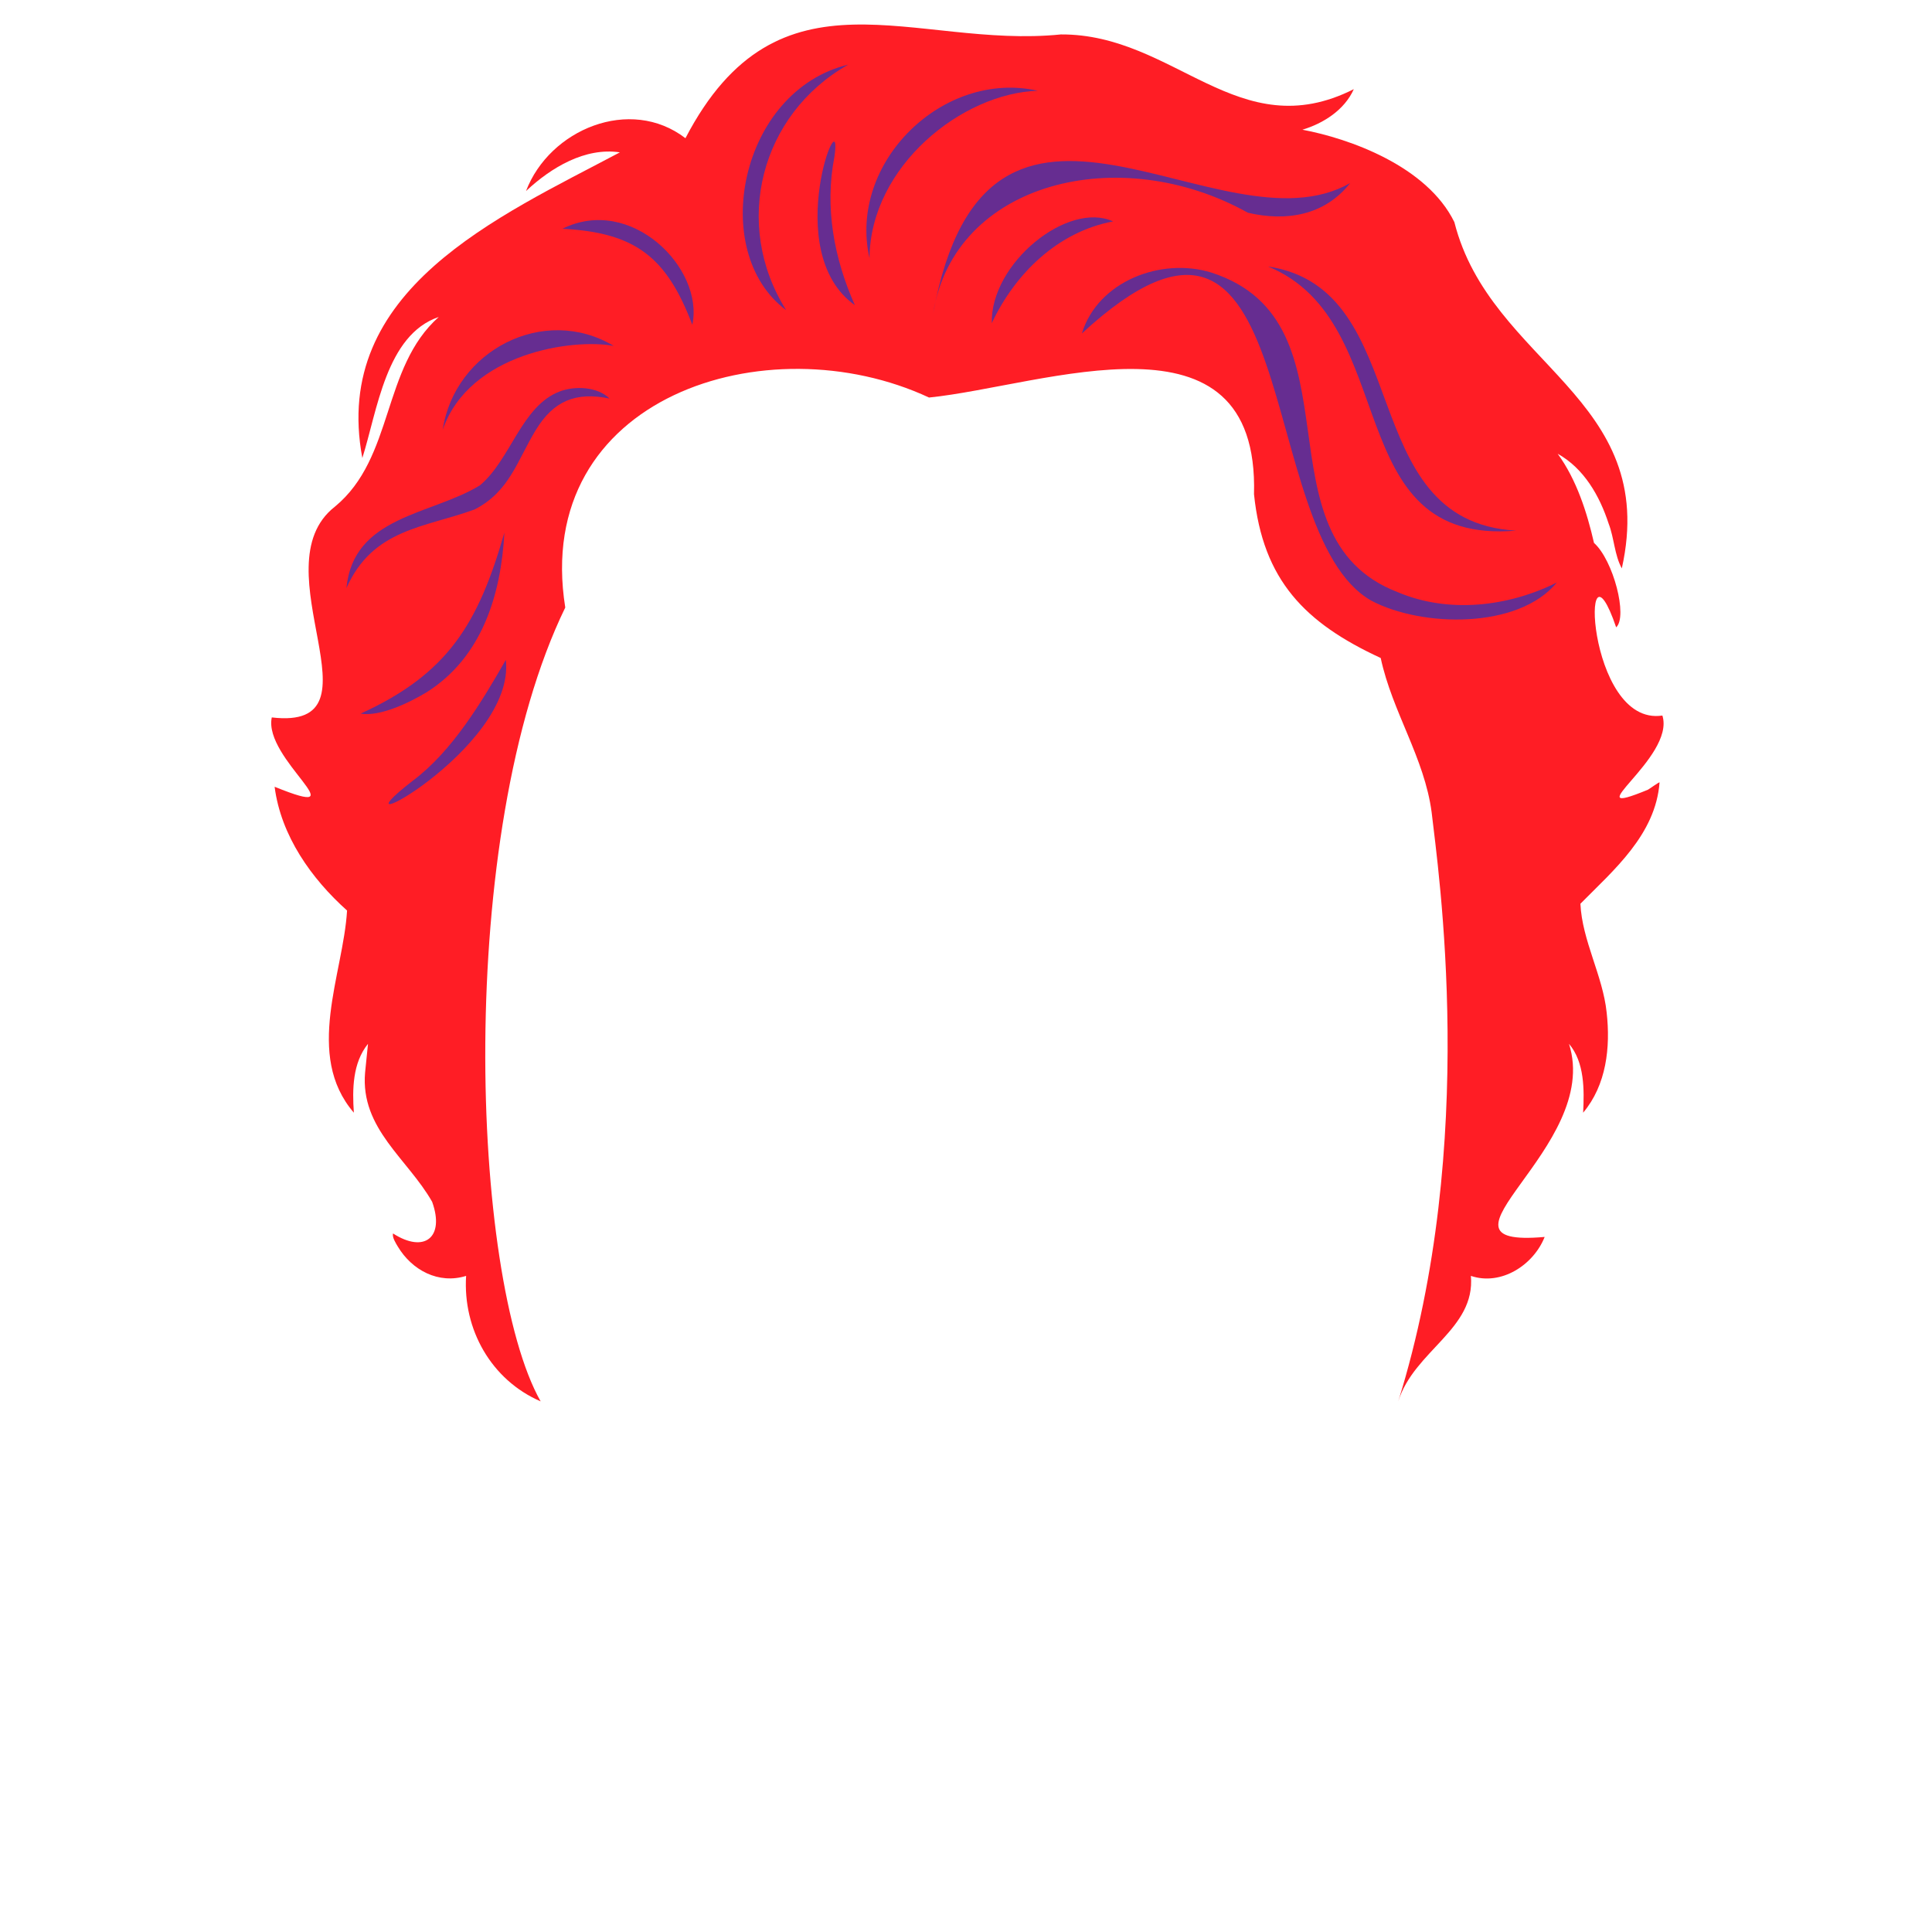
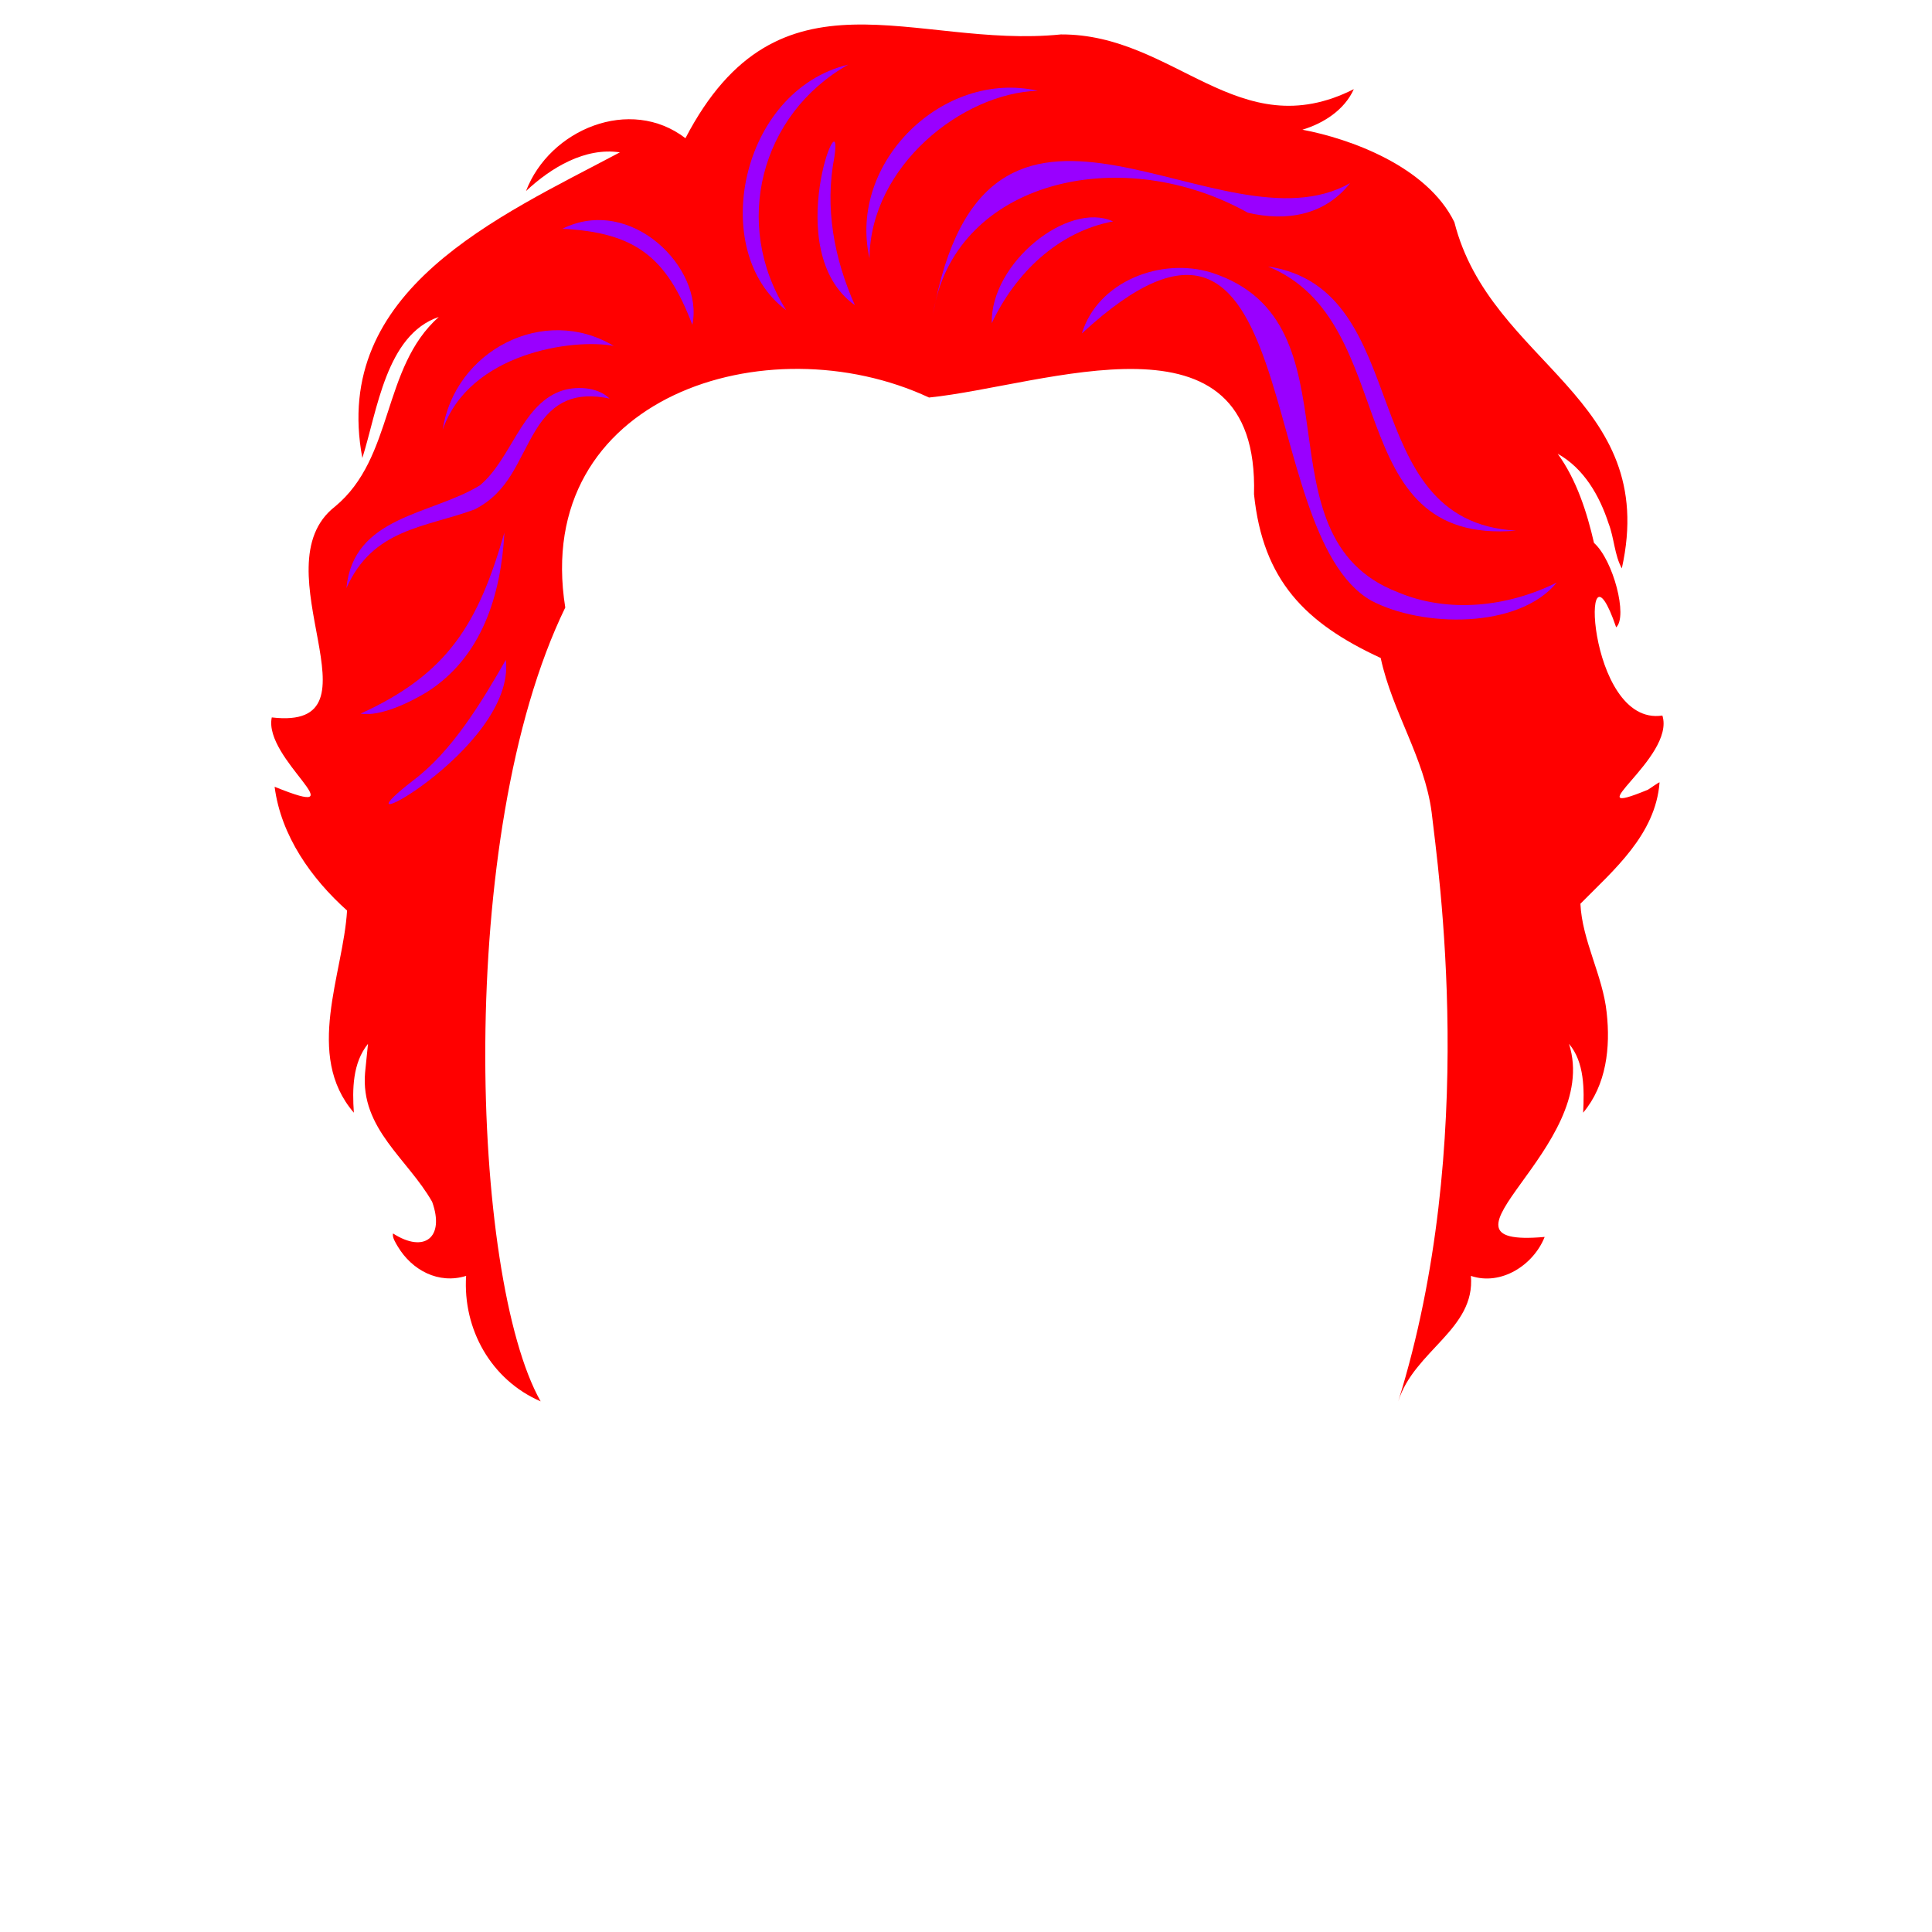
- <svg xmlns="http://www.w3.org/2000/svg" id="Pelo" viewBox="0 0 2048 2048">
-   <defs>
-     <style>.cls-1{fill:#662d91;}.cls-2{fill:#ff1d25;}</style>
-   </defs>
+ <svg xmlns="http://www.w3.org/2000/svg" width="2048" height="2048" viewBox="0 0 2048 2048" fill="none">
  <g id="PB">
-     <path class="cls-2" d="M1747.2,837c-81.8,33.7,29.2-33.6,15-78.5-81.1,12.4-87.3-205.9-49-93.5,12.5-11.4-3-71.2-23.5-89.5-7.4-32.3-18.5-67.1-38.5-94.5,27.8,15.5,44.4,44.5,54,74,5.9,15.2,6.2,33.5,14,47.5,40.5-181.8-139.3-216-177.5-367-29.1-59.5-111.4-88.7-161.1-98,22.3-6.7,44.6-20.9,54.5-43-122.4,61.8-189.6-58.6-310.5-58-155.5,15.8-298.9-80.2-398,110-58.6-45-144.1-9.3-169,56,26.7-25,62.7-46.5,99.5-41-128.6,68.3-306.5,145.6-273,324,15.9-50.1,25.1-130.5,81-149.5-60.7,54.1-47,149-110,201-82.6,64.4,56.7,238-67,223.5-9.4,44.2,95.1,110.9,3,73.5,6.7,52,39.1,97.5,76.8,131.2-4,67.5-45.5,153,7.2,214.3-1.7-24.8-1.4-52.7,15-73,0,0-3.1,30.5-3.1,30.5-5.1,59.5,45.3,91.5,71.1,137,13.6,37.8-8.3,54.9-41.5,33.5-1,4.2,2.9,10.2,5.1,13.9,15,25.1,43.2,40.2,72.4,31.1-3.6,56.7,26.7,110.4,79,133-74.1-131-91-600.7,26.1-841.5-35.6-223.5,214.2-302.5,385.6-222.6,122.3-12.4,350.2-102.3,344.5,102.5,9.4,91.3,54.2,136.6,134.3,173.6,12.3,57.3,46.4,105.8,54,163.6,6.7,59.4,50.1,350.1-35.4,624.4,16.8-53.8,82-76.4,77-133,32.1,10.8,66.4-11.5,78.2-41.3-137.5,12.2,61.1-94.3,25.8-204.7,16.6,19.6,16.2,48.7,15,73,24.7-29.4,29.1-69.3,24.9-106.4-4.1-39-26-76-27.8-115.1,35.3-35.7,79.7-73.3,83.9-128.6-.5-.6-10.4,6.7-12,7.5Z" />
-     <path class="cls-1" d="M1481.6,627.7c-153.4-59-34.9-286.2-197.3-338.7-53.3-16.6-120.6,9.1-137.5,64.5,238.6-220.2,179.6,210.9,306.8,283.2,53.3,28.3,155.8,30.6,196.7-19.2-51.6,25.7-114.6,33.1-168.7,10.2Z" />
-     <path class="cls-1" d="M1322.8,225.5c40.8,9.6,81.6,2.8,108.4-31.4-138.7,78.8-384.1-175.6-442,138,22.4-139.6,197.7-182.4,333.6-106.6Z" />
-     <path class="cls-1" d="M1344.2,282.5c143.3,58.9,74.1,296.1,263,280-173.3-9.6-105.5-256.3-263-280Z" />
-     <path class="cls-1" d="M593.2,415c-40.7,15.7-51.6,72-84.5,99.5-51.8,31.7-134.1,32.1-141.5,109,28-63.3,83.3-64.1,136-83.5,37.1-19.1,44.9-51.6,64.8-84.2,18.7-30.7,42.2-40.8,78.2-33.3-12.9-12.7-36.7-13.7-53-7.5Z" />
-     <path class="cls-1" d="M899.2,68.5c-115.2,27.7-148.8,198.8-65.8,260.3-57.3-91-27.4-207.7,65.8-260.3Z" />
-     <path class="cls-1" d="M1100.1,96.2c-100.3-22.6-201.4,76-178.4,177.4.9-97.5,98.3-174.9,178.4-177.4Z" />
-     <path class="cls-1" d="M452.1,733.9c58.8-37,79-103.2,82.6-169.4-27.8,96.8-59.9,149.8-152.5,192,20.7,3.4,51.9-11.7,69.9-22.6Z" />
-     <path class="cls-1" d="M650.6,366.7c-74.1-44.4-168.6,5-181.3,88.8,28.2-81.4,138-97,181.3-88.8Z" />
-     <path class="cls-1" d="M437.7,827.5c-96.3,74.5,109.5-32.8,98.5-128-25.6,44.6-56.8,96.8-98.5,128Z" />
-     <path class="cls-1" d="M596.2,242.5c77.3,4,110.4,29.9,137.7,101.8,12.7-60-65.2-138-137.7-101.8Z" />
-     <path class="cls-1" d="M884.5,166.3c10.2-68.7-58.9,100,21.7,157.2-22-49.4-32.2-103.4-21.7-157.2Z" />
-     <path class="cls-1" d="M1179.9,234.7c-47.7-21.9-130,44-128.6,107.9,24.8-52.7,70-96.9,128.6-107.9Z" />
+     <path id="Pelo" d="M1747.2 836.999C1665.4 870.699 1776.4 803.399 1762.2 758.499C1681.1 770.899 1674.9 552.599 1713.2 664.999C1725.7 653.599 1710.2 593.799 1689.7 575.499C1682.3 543.199 1671.2 508.399 1651.2 480.999C1679 496.499 1695.6 525.499 1705.2 554.999C1711.1 570.199 1711.4 588.499 1719.2 602.499C1759.7 420.699 1579.9 386.499 1541.7 235.499C1512.6 175.999 1430.3 146.799 1380.6 137.499C1402.9 130.799 1425.2 116.599 1435.1 94.499C1312.7 156.299 1245.5 35.899 1124.6 36.499C969.1 52.299 825.7 -43.701 726.6 146.499C668 101.499 582.5 137.199 557.6 202.499C584.3 177.499 620.3 155.999 657.1 161.499C528.5 229.799 350.6 307.099 384.1 485.499C400 435.399 409.2 354.999 465.1 335.999C404.4 390.099 418.1 484.999 355.1 536.999C272.5 601.399 411.8 774.999 288.1 760.499C278.7 804.699 383.2 871.399 291.1 833.999C297.8 885.999 330.2 931.499 367.9 965.199C363.9 1032.7 322.4 1118.2 375.1 1179.5C373.4 1154.7 373.7 1126.8 390.1 1106.5L387 1137C381.9 1196.5 432.3 1228.5 458.1 1274C471.7 1311.8 449.8 1328.9 416.6 1307.5C415.6 1311.7 419.5 1317.7 421.7 1321.4C436.7 1346.5 464.9 1361.6 494.1 1352.5C490.5 1409.2 520.8 1462.9 573.1 1485.5C499 1354.5 482.1 884.799 599.2 643.999C563.6 420.499 813.4 341.499 984.8 421.399C1107.1 408.999 1335 319.099 1329.3 523.899C1338.7 615.199 1383.5 660.499 1463.6 697.499C1475.9 754.799 1510 803.299 1517.6 861.099C1524.3 920.499 1567.7 1211.2 1482.2 1485.5C1499 1431.7 1564.2 1409.1 1559.2 1352.5C1591.3 1363.3 1625.6 1341 1637.4 1311.2C1499.9 1323.4 1698.5 1216.9 1663.2 1106.5C1679.8 1126.1 1679.4 1155.2 1678.2 1179.5C1702.9 1150.1 1707.3 1110.2 1703.1 1073.1C1699 1034.1 1677.1 997.099 1675.3 957.999C1710.6 922.299 1755 884.699 1759.2 829.399C1758.7 828.799 1748.8 836.099 1747.2 836.899V836.999Z" fill="#FF0000" />
+     <g id="PeloSom">
+       <path d="M536.2 699.5C547.2 794.7 341.4 902 437.699 827.5C479.399 796.3 510.6 744.1 536.2 699.5Z" fill="#9900FF" />
+       <path d="M534.7 564.5C531.1 630.7 510.9 696.9 452.1 733.9C434.1 744.8 402.9 759.9 382.2 756.5C474.8 714.3 506.9 661.3 534.7 564.5Z" fill="#9900FF" />
+       <path d="M1146.8 353.499C1163.7 298.099 1231 272.399 1284.3 288.999C1446.7 341.499 1328.2 568.699 1481.6 627.699C1535.7 650.599 1598.7 643.199 1650.3 617.499C1609.4 667.299 1506.9 664.999 1453.6 636.699C1326.4 564.399 1385.4 133.299 1146.8 353.499Z" fill="#9900FF" />
+       <path d="M593.2 414.999C609.5 408.799 633.3 409.799 646.2 422.499C610.2 414.999 586.7 425.1 568 455.8C548.1 488.4 540.3 520.899 503.2 539.999C450.5 559.399 395.199 560.199 367.199 623.499C374.599 546.599 456.9 546.199 508.7 514.499C541.6 486.999 552.5 430.699 593.2 414.999Z" fill="#9900FF" />
+       <path d="M1344.2 282.5C1501.7 306.2 1433.9 552.9 1607.2 562.5C1418.3 578.6 1487.5 341.4 1344.2 282.5Z" fill="#9900FF" />
+       <path d="M469.3 455.5C482 371.7 576.5 322.3 650.6 366.699C607.299 358.499 497.5 374.1 469.3 455.5Z" fill="#9900FF" />
+       <path d="M596.2 242.499C668.7 206.3 746.599 284.3 733.899 344.3C706.599 272.4 673.5 246.499 596.2 242.499Z" fill="#9900FF" />
+       <path d="M1051.3 342.599C1049.9 278.699 1132.2 212.799 1179.9 234.698C1121.3 245.698 1076.1 289.899 1051.3 342.599Z" fill="#9900FF" />
+       <path d="M991.685 319.541C990.823 323.622 989.993 327.806 989.2 332.098C989.886 327.821 990.717 323.635 991.685 319.541Z" fill="#9900FF" />
+       <path d="M899.2 68.5C806 121.1 776.1 237.8 833.399 328.8C750.4 267.3 784 96.2 899.2 68.5Z" fill="#9900FF" />
+       <path d="M906.2 323.499C825.6 266.299 894.7 97.6 884.5 166.3C874 220.1 884.2 274.099 906.2 323.499Z" fill="#9900FF" />
+       <path d="M991.685 319.541C1053.8 25.399 1294.4 271.819 1431.2 194.098C1404.4 228.298 1363.6 235.098 1322.8 225.498C1191.06 152.02 1022.3 189.987 991.685 319.541Z" fill="#9900FF" />
+       <path d="M921.699 273.6C898.699 172.2 999.8 73.599 1100.1 96.199C1020 98.699 922.599 176.1 921.699 273.6Z" fill="#9900FF" />
+     </g>
  </g>
</svg>
